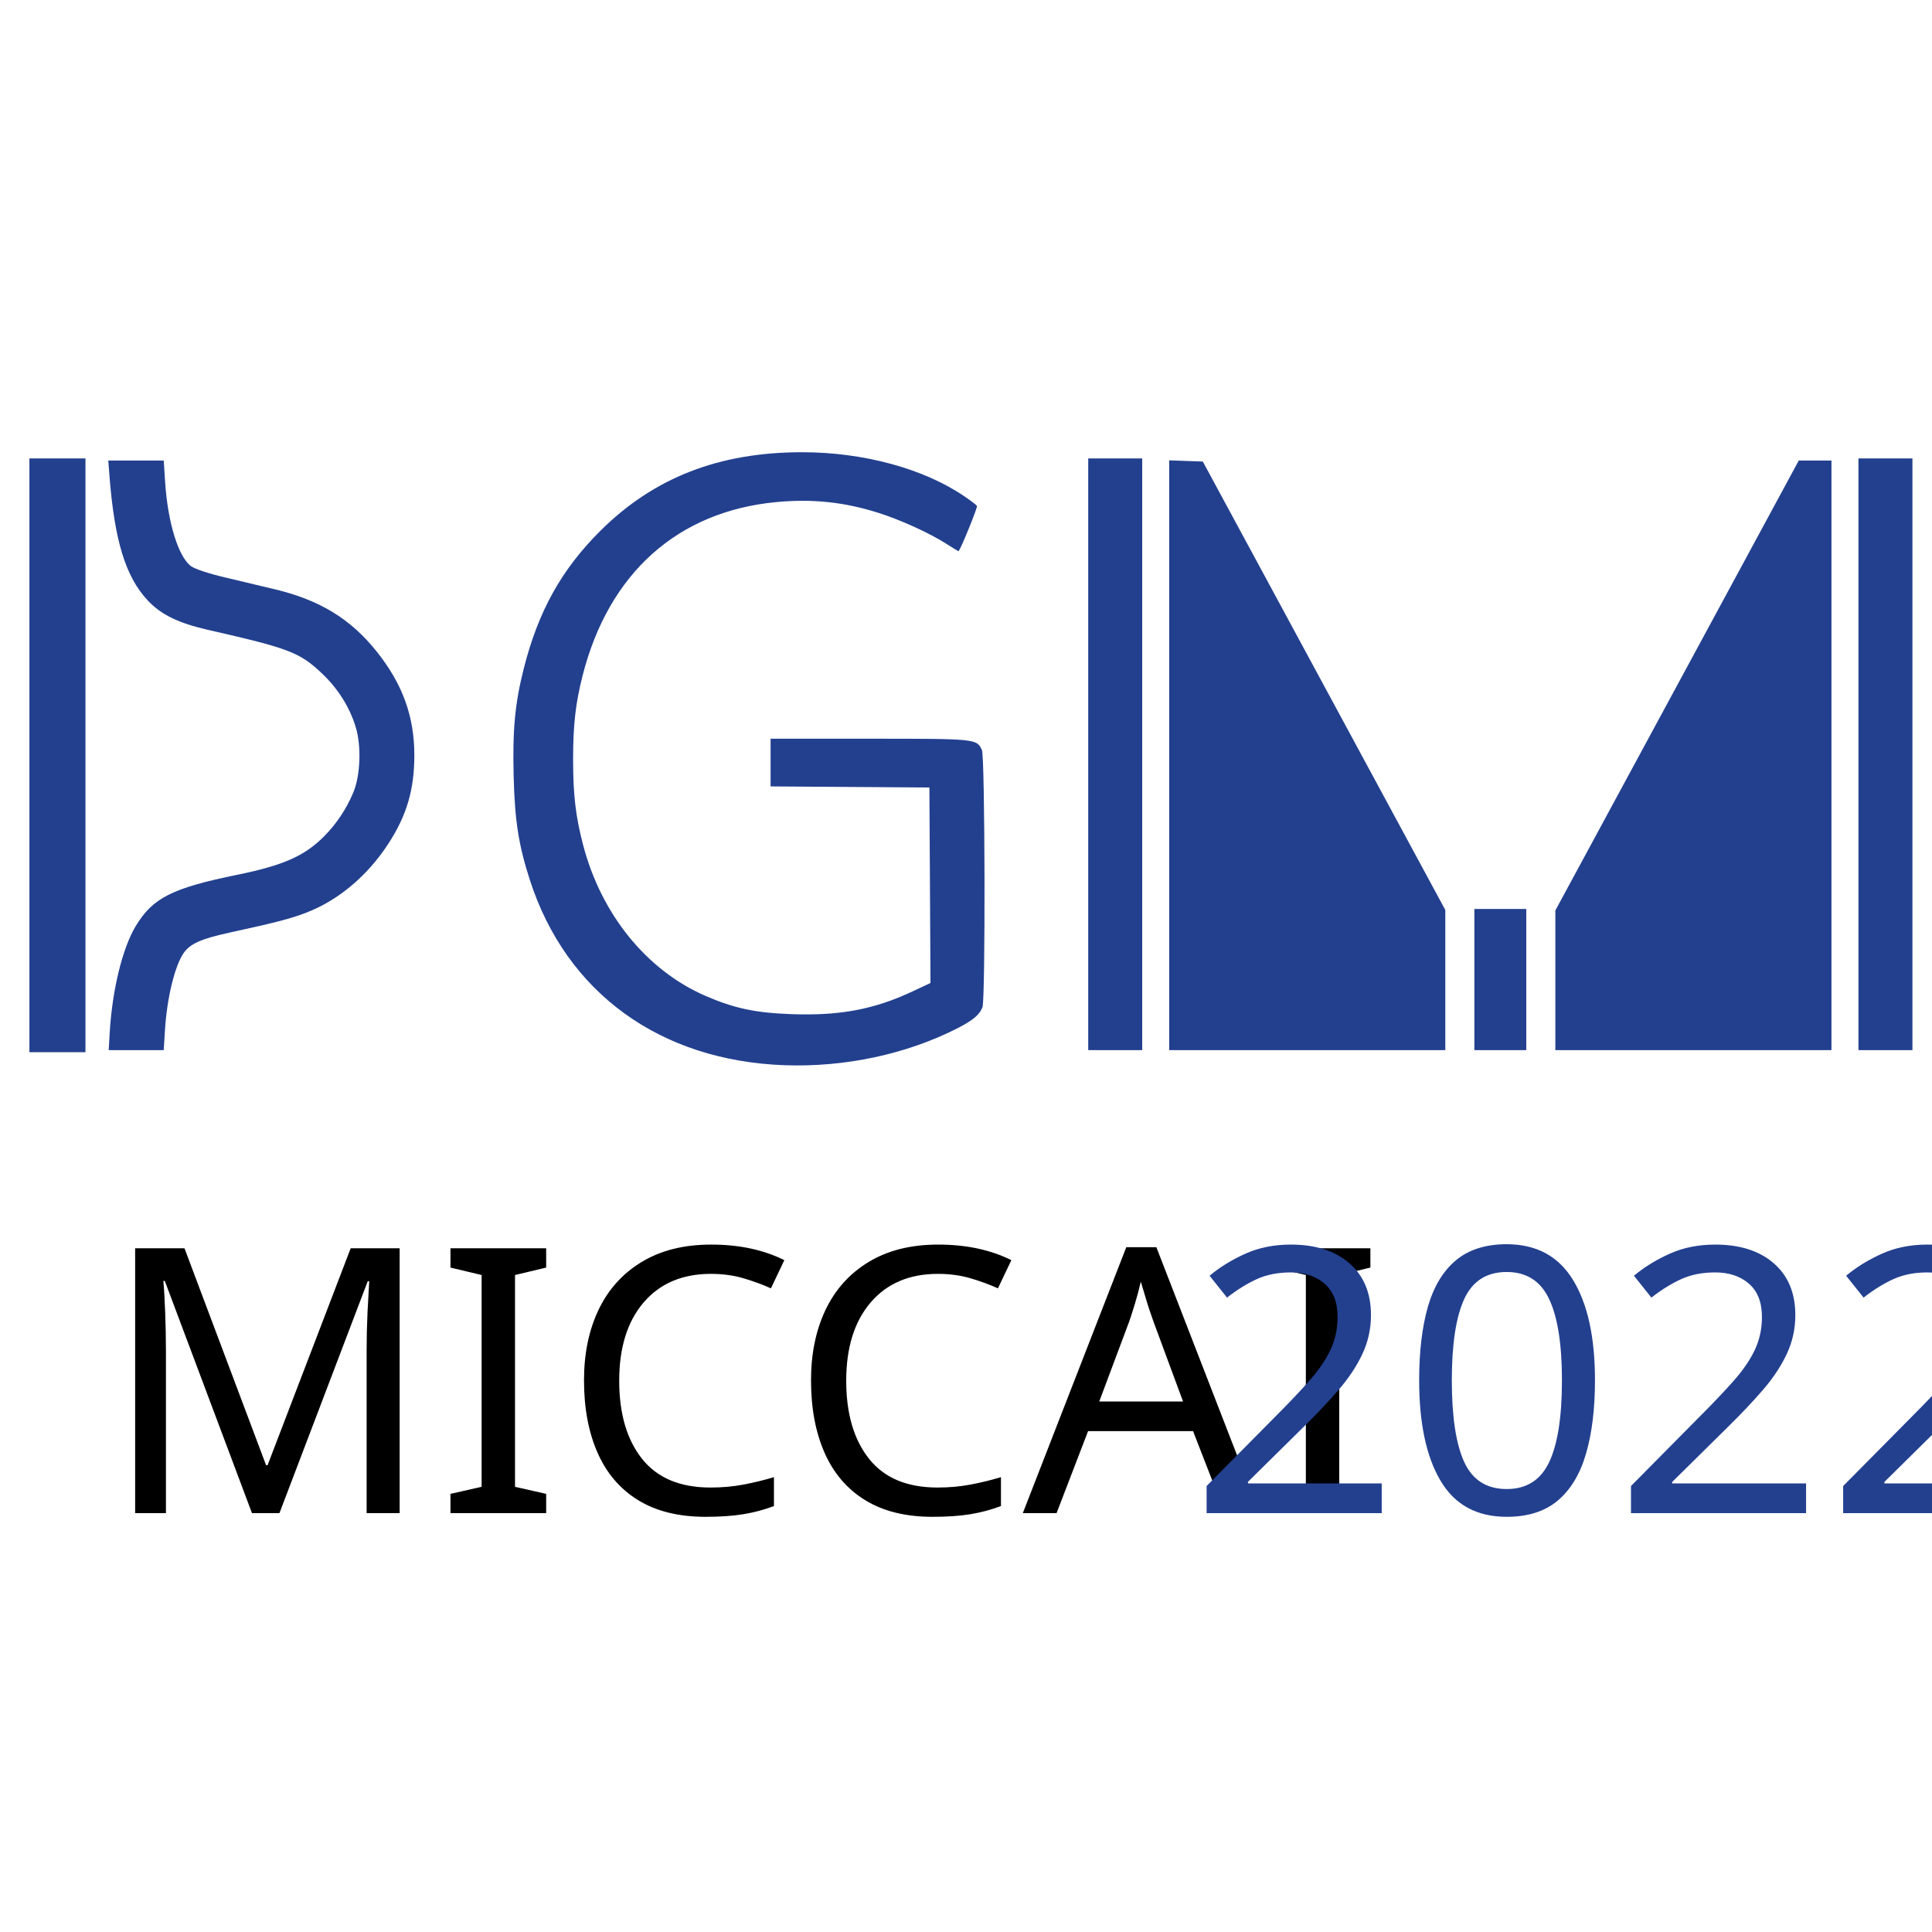
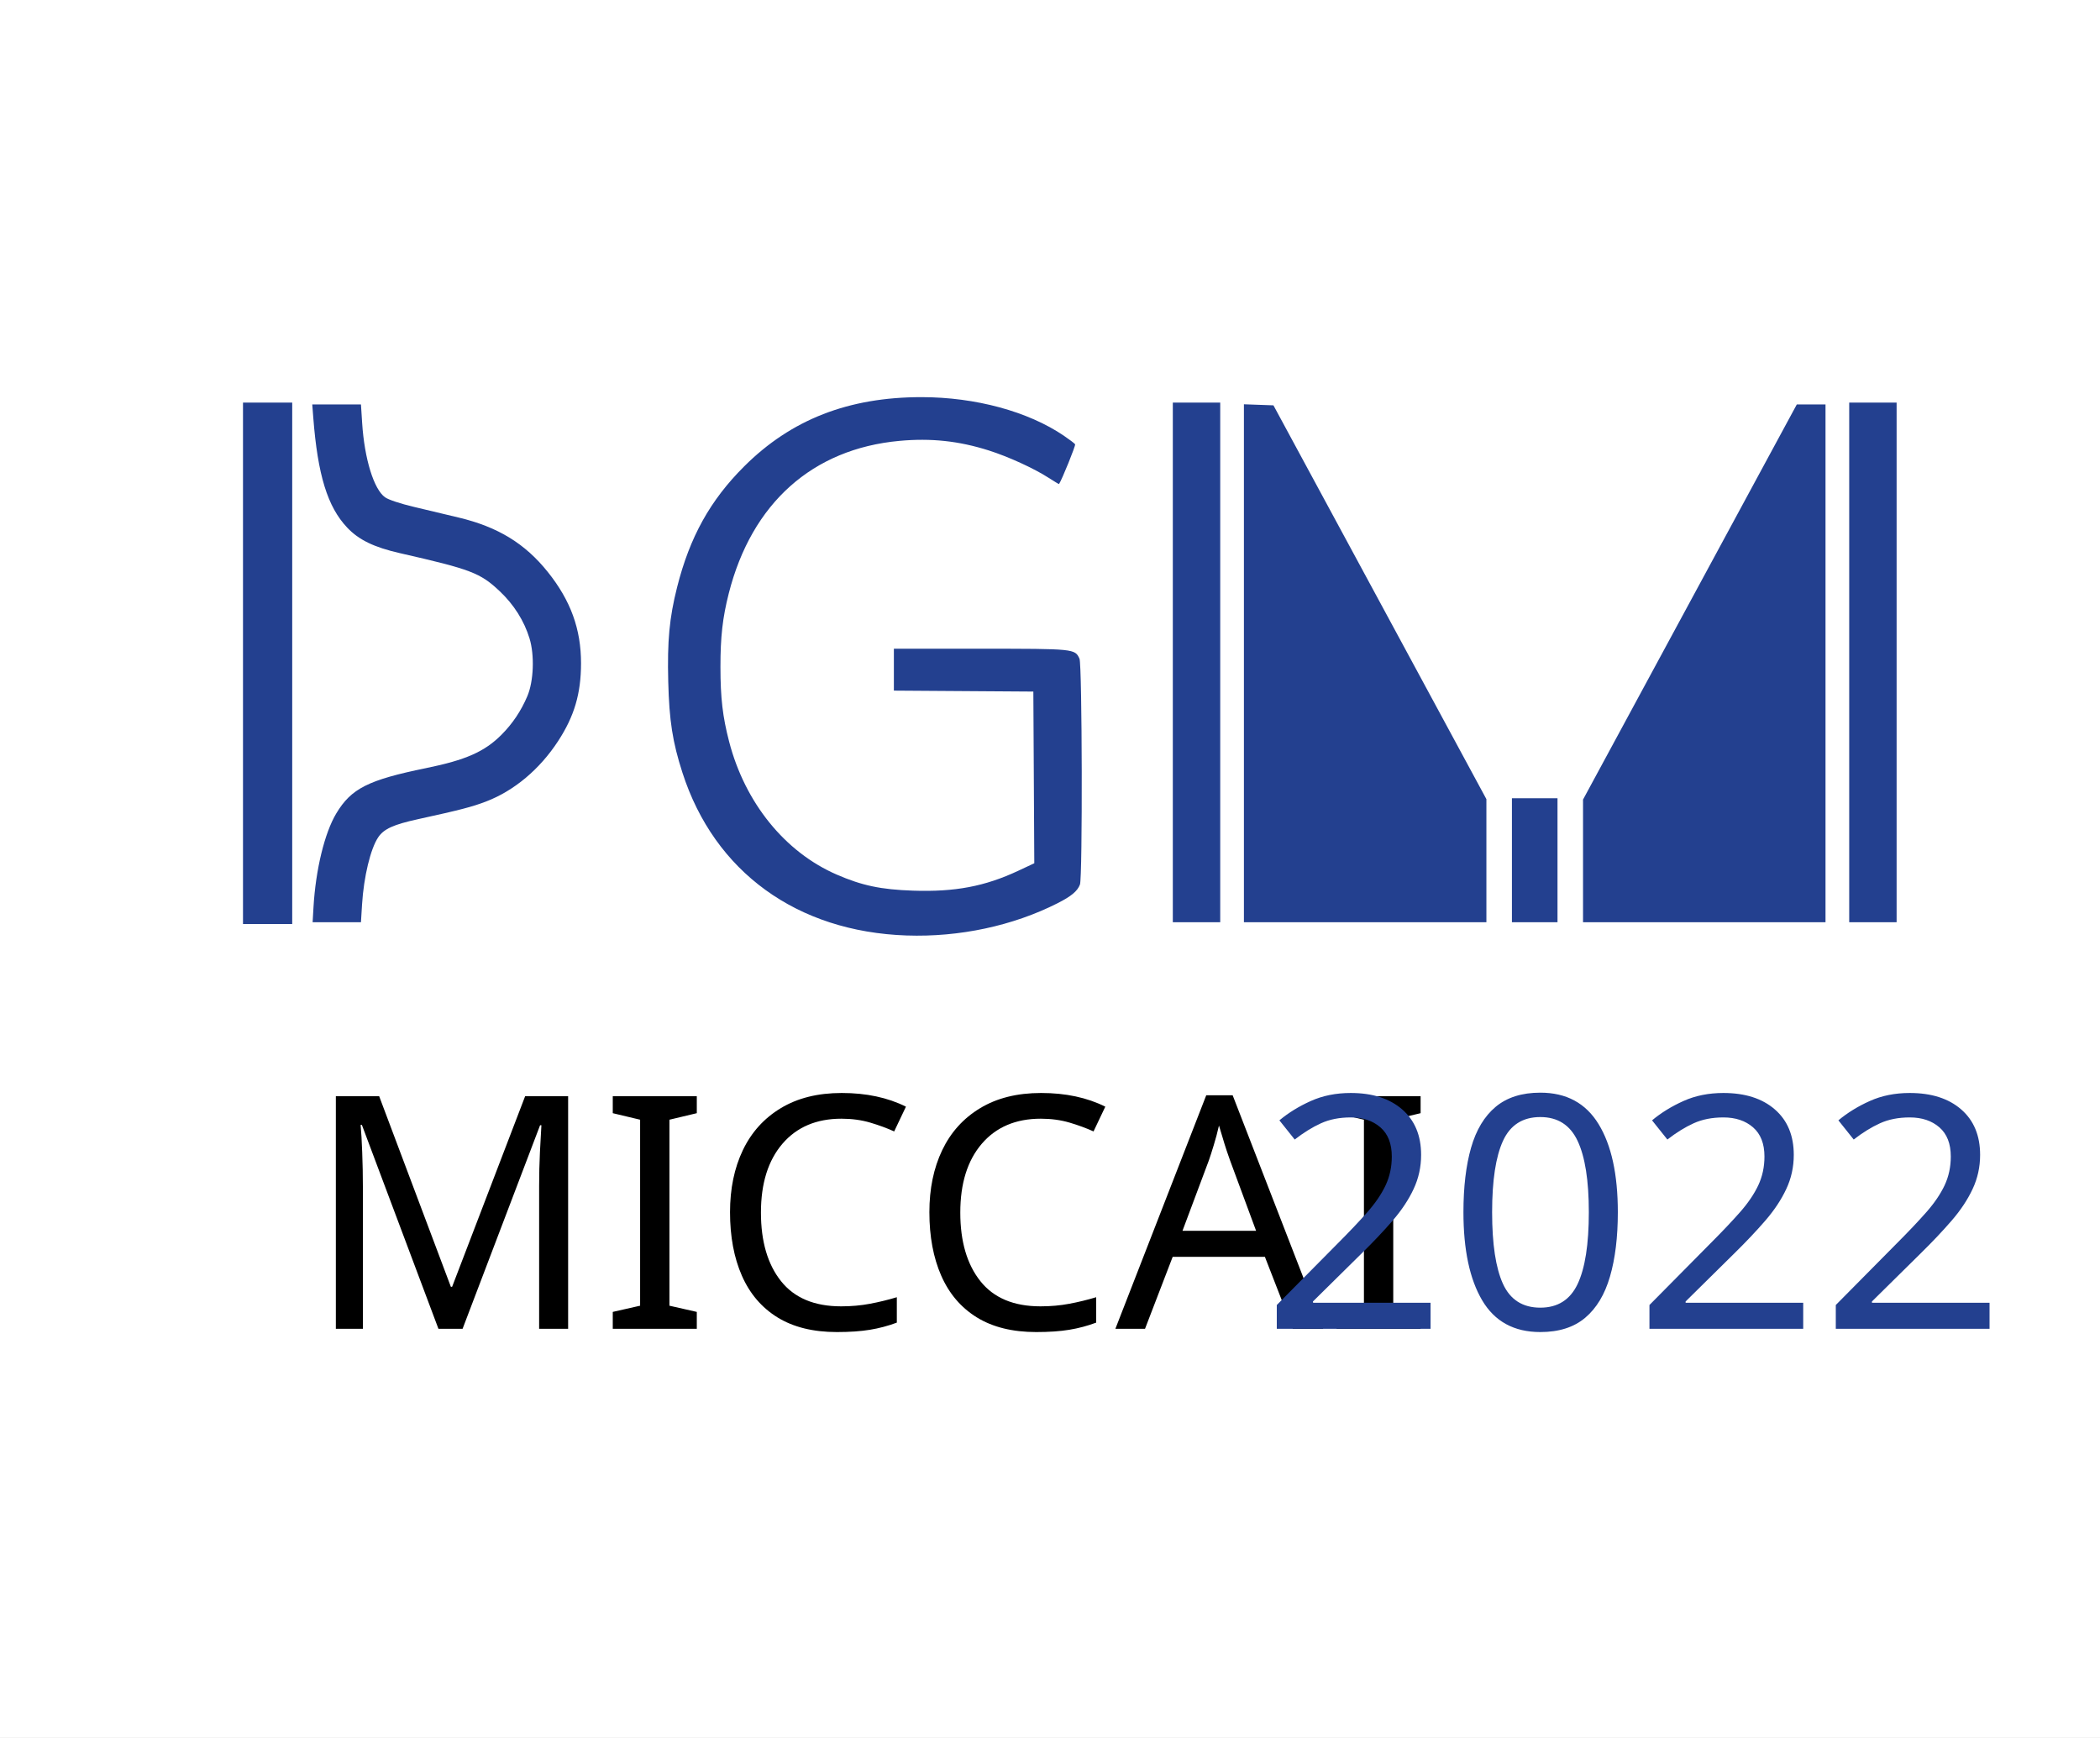
- <svg xmlns="http://www.w3.org/2000/svg" version="1.1" id="svg2" width="500" height="500" viewBox="0 0 500 500">
+ <svg xmlns="http://www.w3.org/2000/svg" version="1.1" id="svg2" width="618.874" height="512" viewBox="0 0 618.874 512">
  <defs id="defs6" />
  <g id="g8" transform="translate(-220.1756,-214.3797)">
-     <rect style="fill:#ffffff;stroke:#666666;stroke-width:0;stroke-linecap:round;stroke-linejoin:round;stroke-miterlimit:4;stroke-dasharray:none;stroke-opacity:0" id="rect857" width="500" height="500" x="220.176" y="214.38" />
-     <path style="fill:#23408f;fill-opacity:1;stroke-width:0.537" d="m 423.362,490.062 c -32.35,-1.114 -56.641,-18.749 -66.065,-47.963 -2.915,-9.038 -3.898,-15.336 -4.189,-26.839 -0.304,-12.039 0.332,-18.81 2.612,-27.839 3.739,-14.805 9.734,-25.598 19.781,-35.615 13.849,-13.806 30.763,-20.401 52.289,-20.39 15.842,0.008 31.35,4.212 41.879,11.351 1.681,1.14 3.187,2.284 3.347,2.543 0.206,0.334 -3.874,10.418 -4.741,11.72 -0.035,0.053 -1.391,-0.76 -3.012,-1.807 -4.339,-2.802 -11.918,-6.269 -17.723,-8.108 -8.834,-2.799 -16.979,-3.669 -26.306,-2.811 -25.614,2.356 -43.528,18.363 -50.285,44.93 -1.828,7.189 -2.463,12.807 -2.456,21.74 0.006,9.096 0.646,14.589 2.551,21.935 4.676,18.03 16.44,32.573 31.714,39.208 7.46,3.24 13.031,4.413 22.485,4.733 12.357,0.418 21.177,-1.25 31.034,-5.869 l 4.707,-2.206 -0.14,-25.296 -0.14,-25.296 -20.551,-0.141 -20.551,-0.141 v -6.172 -6.172 h 25.548 c 27.713,0 27.816,0.011 29.151,2.94 0.798,1.752 0.928,64.474 0.138,66.553 -0.74,1.948 -2.541,3.45 -6.603,5.509 -13.138,6.66 -28.94,10.036 -44.472,9.501 z m -195.575,-80.205 v -76.833 h 7.253 7.253 v 76.833 76.833 h -7.253 -7.253 z m 20.776,71.863 c 0.642,-11.073 3.276,-21.905 6.723,-27.642 4.407,-7.335 9.399,-9.853 26.455,-13.339 11.694,-2.39 17.224,-4.832 22.191,-9.799 3.276,-3.276 5.797,-7.034 7.656,-11.412 1.864,-4.391 2.154,-12.061 0.642,-17.004 -1.586,-5.185 -4.602,-9.965 -8.764,-13.892 -5.759,-5.433 -8.446,-6.46 -29.404,-11.233 -7.677,-1.748 -12.138,-3.91 -15.581,-7.551 -5.784,-6.115 -8.675,-15.5 -9.982,-32.392 l -0.301,-3.895 h 7.176 7.176 l 0.355,5.507 c 0.68,10.54 3.449,19.513 6.746,21.861 1.015,0.722 4.462,1.867 8.531,2.832 3.756,0.891 9.695,2.307 13.198,3.146 11.541,2.764 19.523,7.643 26.24,16.039 6.735,8.418 9.791,16.819 9.787,26.91 -0.003,8.907 -1.975,15.595 -6.758,22.922 -5.436,8.327 -12.96,14.636 -21.235,17.805 -4.103,1.572 -7.589,2.477 -19.983,5.19 -7.309,1.6 -10.116,2.873 -11.789,5.344 -2.267,3.35 -4.265,11.644 -4.769,19.797 l -0.324,5.239 h -7.121 -7.121 z m 253.244,-72.132 v -76.564 h 6.985 6.985 v 76.564 76.564 h -6.985 -6.985 z m 20.954,0.247 v -76.317 l 4.351,0.156 4.351,0.156 31.379,58.027 31.379,58.027 v 18.134 18.134 H 558.491 522.761 Z m 78.982,58.049 v -18.268 h 6.716 6.716 v 18.268 18.268 h -6.716 -6.716 z m 20.954,0.197 v -18.071 l 31.501,-58.224 31.501,-58.224 h 4.229 4.229 v 76.296 76.296 h -35.73 -35.73 z m 78.445,-58.493 v -76.564 h 6.985 6.985 v 76.564 76.564 h -6.985 -6.985 z" id="path110" />
-     <text xml:space="preserve" style="font-size:96px;line-height:1.25;font-family:'Comic Sans MS';-inkscape-font-specification:'Comic Sans MS';letter-spacing:0px;word-spacing:0px" x="245.84" y="605.974" id="text1649">
-       <tspan id="tspan1647" x="245.84" y="605.974" style="font-style:normal;font-variant:normal;font-weight:normal;font-stretch:normal;font-size:96px;font-family:Politica;-inkscape-font-specification:Politica">MICCAI</tspan>
+     <rect style="fill:#ffffff;stroke:#666666;stroke-width:0;stroke-linecap:round;stroke-linejoin:round;stroke-miterlimit:4;stroke-dasharray:none;stroke-opacity:0" id="rect857" width="618.874" height="512" x="220.176" y="214.38" />
+     <path style="fill:#23408f;fill-opacity:1;stroke-width:0.537" d="m 487.362,490.062 c -32.35,-1.114 -56.641,-18.749 -66.065,-47.963 -2.915,-9.038 -3.898,-15.336 -4.189,-26.839 -0.304,-12.039 0.332,-18.81 2.612,-27.839 3.739,-14.805 9.734,-25.598 19.781,-35.615 13.849,-13.806 30.763,-20.401 52.289,-20.39 15.842,0.008 31.35,4.212 41.879,11.351 1.681,1.14 3.187,2.284 3.347,2.543 0.206,0.334 -3.874,10.418 -4.741,11.72 -0.035,0.053 -1.391,-0.76 -3.012,-1.807 -4.339,-2.802 -11.918,-6.269 -17.723,-8.108 -8.834,-2.799 -16.979,-3.669 -26.306,-2.811 -25.614,2.356 -43.528,18.363 -50.285,44.93 -1.828,7.189 -2.463,12.807 -2.456,21.74 0.006,9.096 0.646,14.589 2.551,21.935 4.676,18.03 16.44,32.573 31.714,39.208 7.46,3.24 13.031,4.413 22.485,4.733 12.357,0.418 21.177,-1.25 31.034,-5.869 l 4.707,-2.206 -0.14,-25.296 -0.14,-25.296 -20.551,-0.141 -20.551,-0.141 v -6.172 -6.172 h 25.548 c 27.713,0 27.816,0.011 29.151,2.94 0.798,1.752 0.928,64.474 0.138,66.553 -0.74,1.948 -2.541,3.45 -6.603,5.509 -13.138,6.66 -28.94,10.036 -44.472,9.501 z m -195.575,-80.205 v -76.833 h 7.253 7.253 v 76.833 76.833 h -7.253 -7.253 z m 20.776,71.863 c 0.642,-11.073 3.276,-21.905 6.723,-27.642 4.407,-7.335 9.399,-9.853 26.455,-13.339 11.694,-2.39 17.224,-4.832 22.191,-9.799 3.276,-3.276 5.797,-7.034 7.656,-11.412 1.864,-4.391 2.154,-12.061 0.642,-17.004 -1.586,-5.185 -4.602,-9.965 -8.764,-13.892 -5.759,-5.433 -8.446,-6.46 -29.404,-11.233 -7.677,-1.748 -12.138,-3.91 -15.581,-7.551 -5.784,-6.115 -8.675,-15.5 -9.982,-32.392 l -0.301,-3.895 h 7.176 7.176 l 0.355,5.507 c 0.68,10.54 3.449,19.513 6.746,21.861 1.015,0.722 4.462,1.867 8.531,2.832 3.756,0.891 9.695,2.307 13.198,3.146 11.541,2.764 19.523,7.643 26.24,16.039 6.735,8.418 9.791,16.819 9.787,26.91 -0.003,8.907 -1.975,15.595 -6.758,22.922 -5.436,8.327 -12.96,14.636 -21.235,17.805 -4.103,1.572 -7.589,2.477 -19.983,5.19 -7.309,1.6 -10.116,2.873 -11.789,5.344 -2.267,3.35 -4.265,11.644 -4.769,19.797 l -0.324,5.239 h -7.121 -7.121 z m 253.244,-72.132 v -76.564 h 6.985 6.985 v 76.564 76.564 h -6.985 -6.985 z m 20.954,0.247 v -76.317 l 4.351,0.156 4.351,0.156 31.379,58.027 31.379,58.027 v 18.134 18.134 H 622.491 586.761 Z m 78.982,58.049 v -18.268 h 6.716 6.716 v 18.268 18.268 h -6.716 -6.716 z m 20.954,0.197 v -18.071 l 31.501,-58.224 31.501,-58.224 h 4.229 4.229 v 76.296 76.296 h -35.73 -35.73 z m 78.445,-58.493 v -76.564 h 6.985 6.985 v 76.564 76.564 h -6.985 -6.985 z" id="path110" />
+     <text xml:space="preserve" style="font-size:96px;line-height:1.25;font-family:'Comic Sans MS';-inkscape-font-specification:'Comic Sans MS';letter-spacing:0px;word-spacing:0px" x="309.84" y="605.974" id="text1649">
+       <tspan id="tspan1647" x="309.84" y="605.974" style="font-style:normal;font-variant:normal;font-weight:normal;font-stretch:normal;font-size:96px;font-family:Politica;-inkscape-font-specification:Politica">MICCAI</tspan>
    </text>
-     <text xml:space="preserve" style="font-size:96px;line-height:1.25;font-family:'Comic Sans MS';-inkscape-font-specification:'Comic Sans MS';letter-spacing:0px;word-spacing:0px;fill:#23408f;fill-opacity:1" x="527.84" y="605.974" id="text11648">
-       <tspan id="tspan11646" x="527.84" y="605.974" style="font-style:normal;font-variant:normal;font-weight:normal;font-stretch:normal;font-size:96px;font-family:Politica;-inkscape-font-specification:Politica;fill:#23408f;fill-opacity:1">2022</tspan>
+     <text xml:space="preserve" style="font-size:96px;line-height:1.25;font-family:'Comic Sans MS';-inkscape-font-specification:'Comic Sans MS';letter-spacing:0px;word-spacing:0px;fill:#23408f;fill-opacity:1" x="591.84" y="605.974" id="text11648">
+       <tspan id="tspan11646" x="591.84" y="605.974" style="font-style:normal;font-variant:normal;font-weight:normal;font-stretch:normal;font-size:96px;font-family:Politica;-inkscape-font-specification:Politica;fill:#23408f;fill-opacity:1">2022</tspan>
    </text>
  </g>
</svg>
